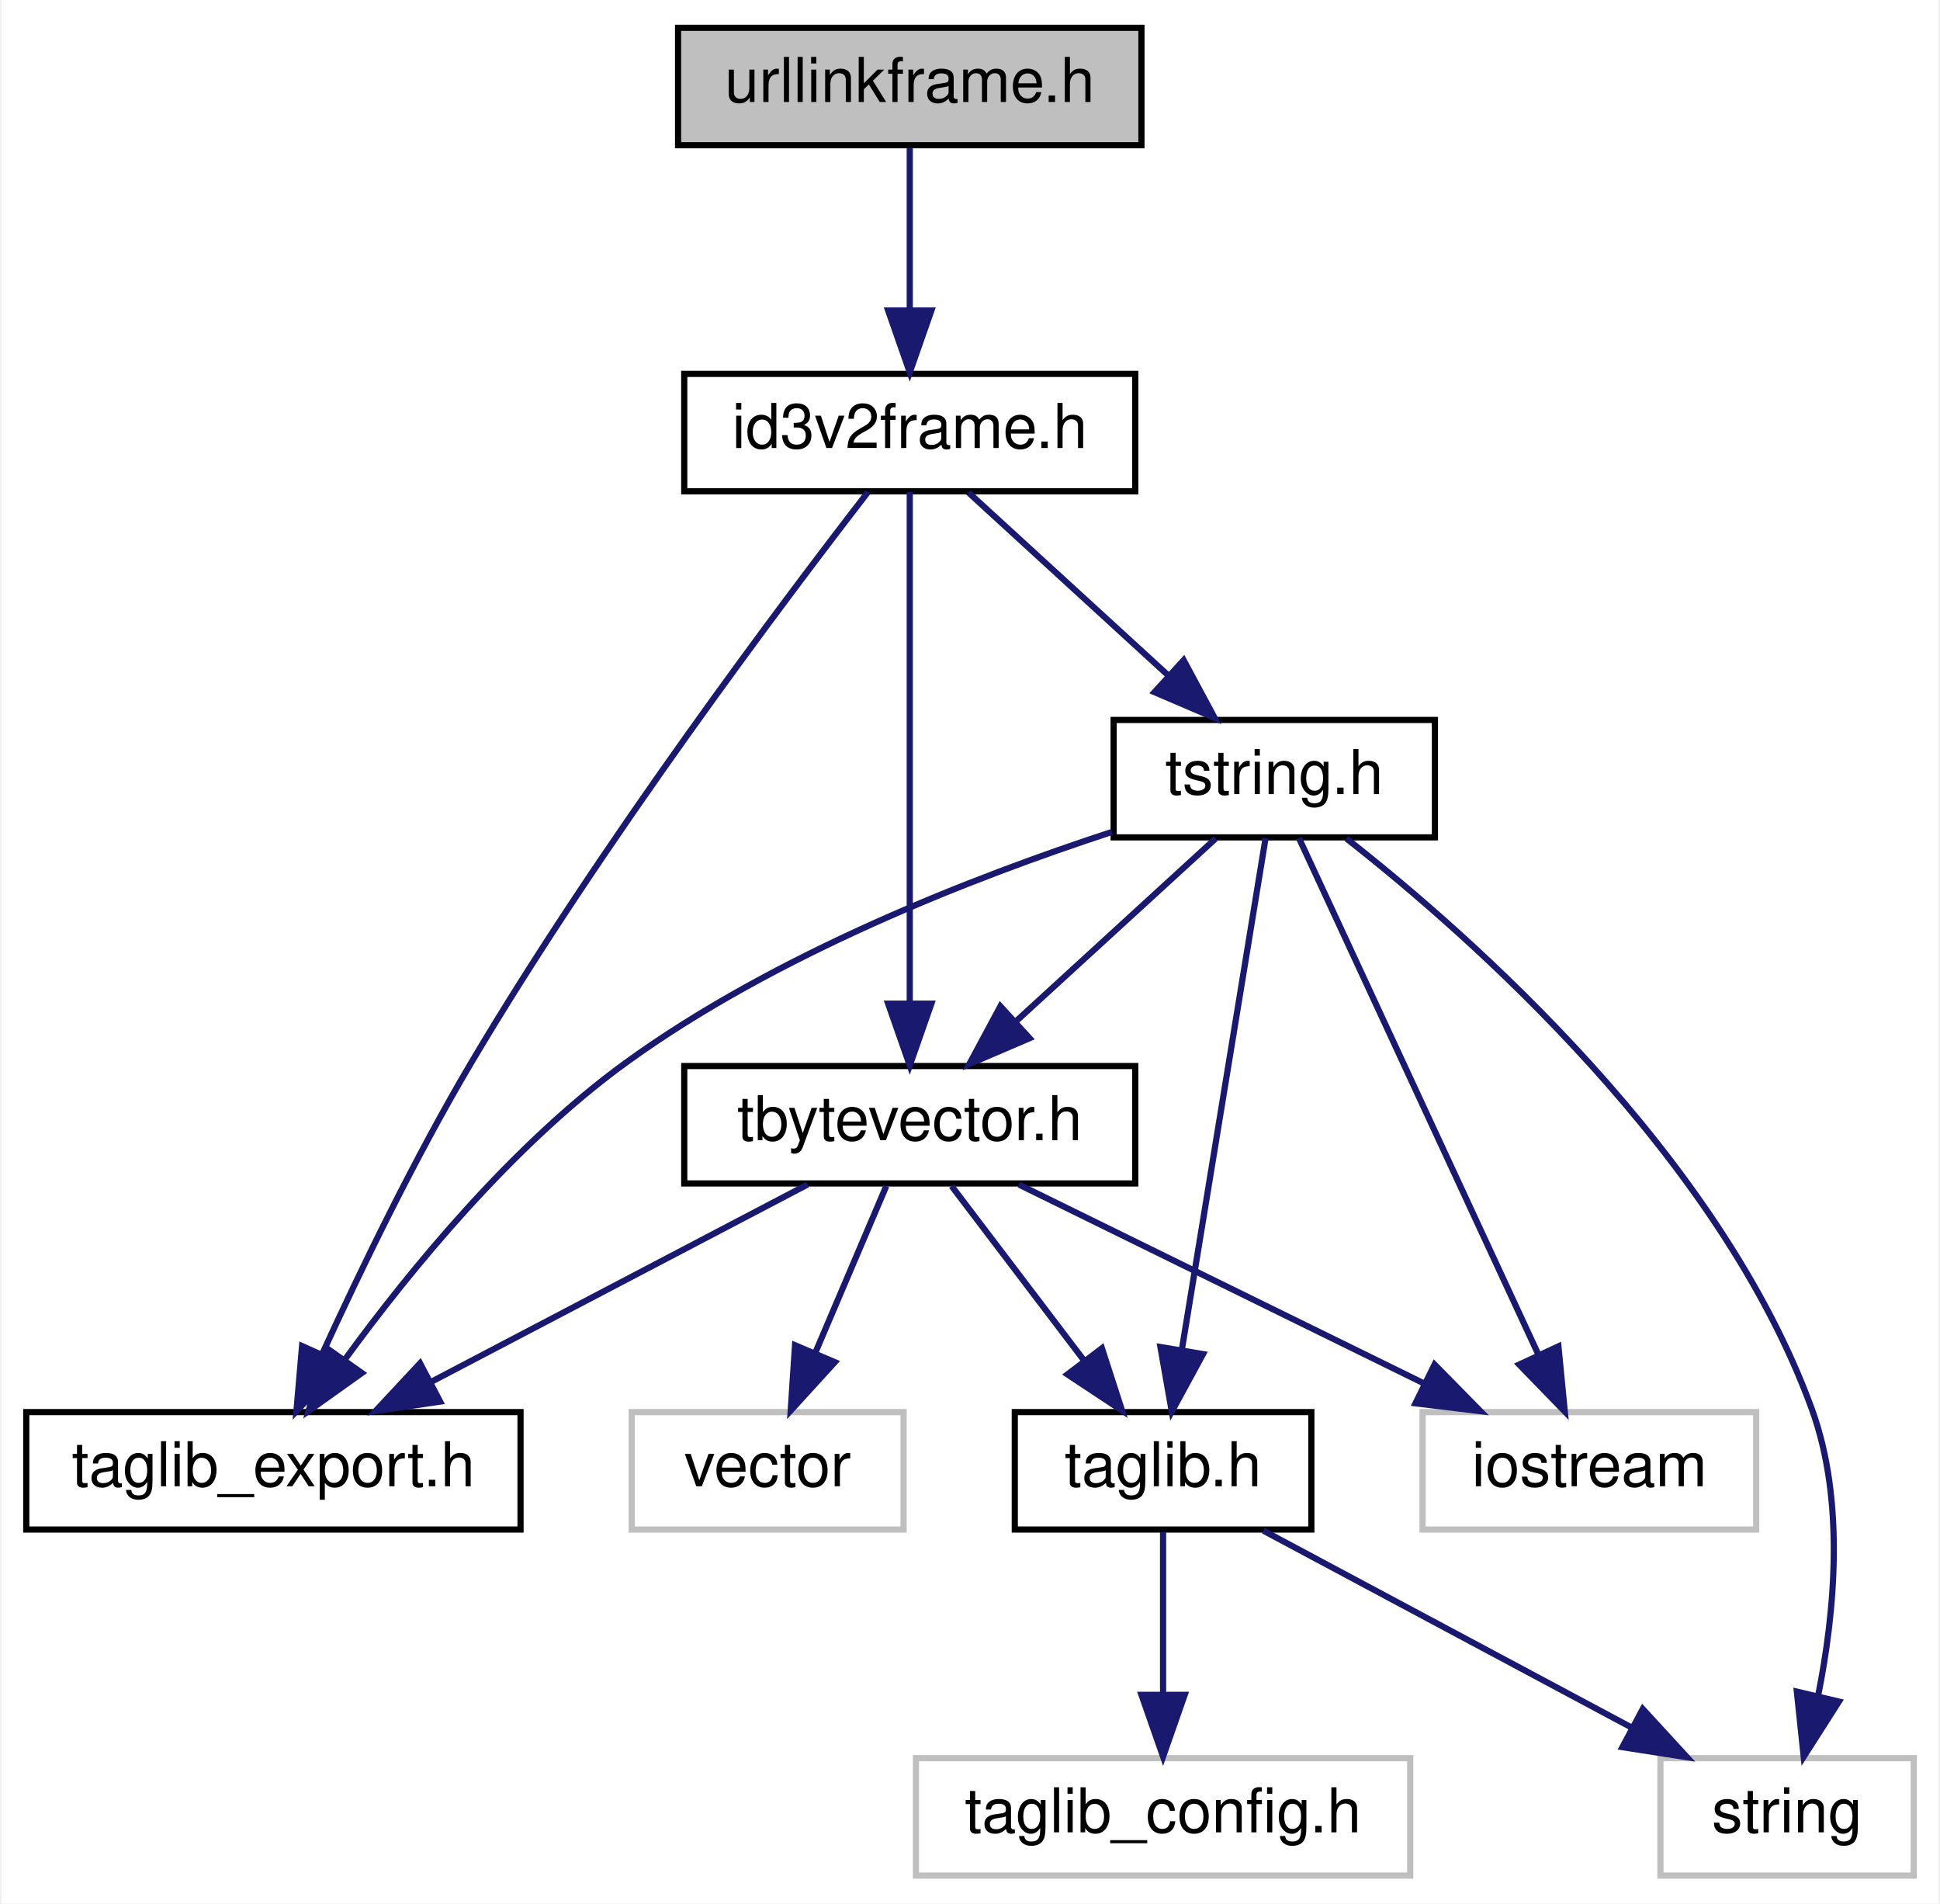
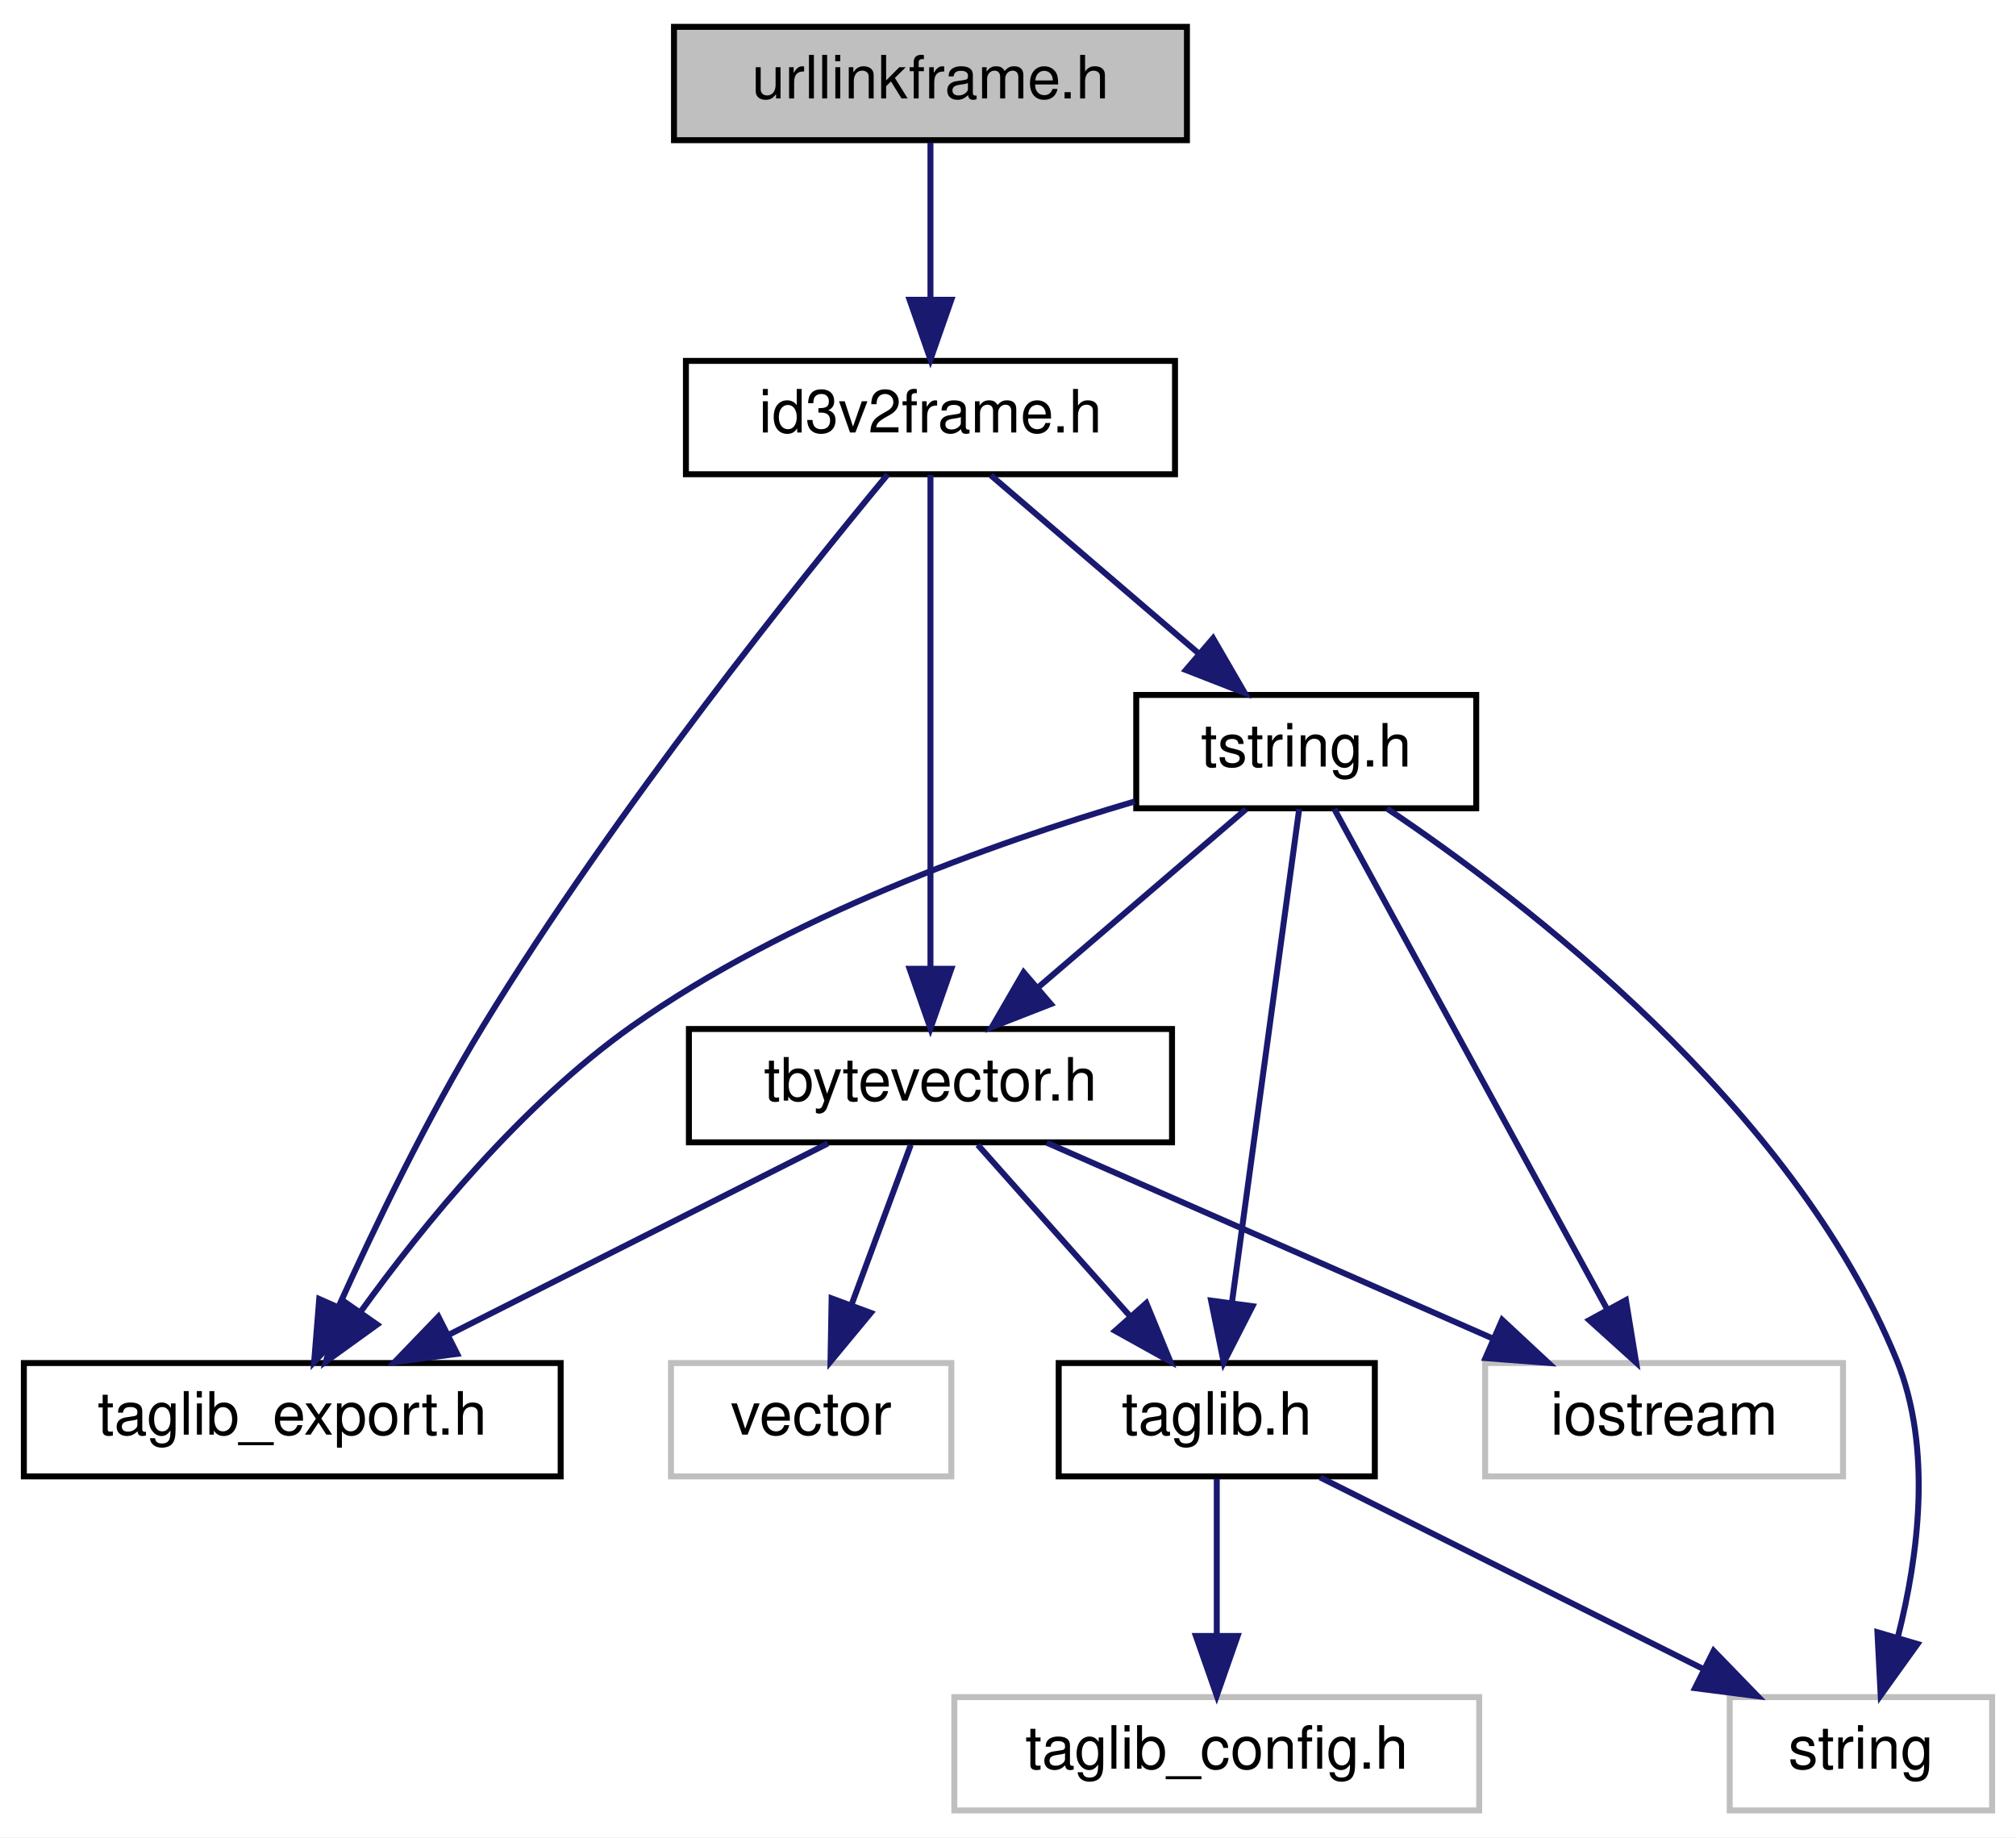
- <svg xmlns="http://www.w3.org/2000/svg" xmlns:xlink="http://www.w3.org/1999/xlink" width="314pt" height="308pt" viewBox="0.00 0.00 313.50 308.00">
+ <svg xmlns="http://www.w3.org/2000/svg" xmlns:xlink="http://www.w3.org/1999/xlink" width="338pt" height="308pt" viewBox="0.00 0.00 338.00 308.00">
  <g id="graph0" class="graph" transform="scale(1 1) rotate(0) translate(4 304)">
-     <polygon fill="white" stroke="transparent" points="-4,4 -4,-304 309.5,-304 309.5,4 -4,4" />
+     <polygon fill="white" stroke="transparent" points="-4,4 -4,-304 334,-304 334,4 -4,4" />
    <g id="node1" class="node">
      <g id="a_node1">
        <a xlink:title=" ">
-           <polygon fill="#bfbfbf" stroke="black" points="105.5,-280.5 105.5,-299.5 180.5,-299.5 180.5,-280.5 105.5,-280.5" />
-           <text text-anchor="middle" x="143" y="-287.5" font-family="Helvetica,sans-Serif" font-size="10.00">urllinkframe.h</text>
+           <polygon fill="#bfbfbf" stroke="black" points="109,-280.5 109,-299.5 195,-299.5 195,-280.5 109,-280.5" />
+           <text text-anchor="middle" x="152" y="-287.5" font-family="Helvetica,sans-Serif" font-size="10.00">urllinkframe.h</text>
        </a>
      </g>
    </g>
    <g id="node2" class="node">
      <g id="a_node2">
        <a xlink:href="id3v2frame_8h.html" target="_top" xlink:title=" ">
-           <polygon fill="white" stroke="black" points="106.5,-224.5 106.5,-243.5 179.5,-243.5 179.5,-224.5 106.5,-224.5" />
-           <text text-anchor="middle" x="143" y="-231.5" font-family="Helvetica,sans-Serif" font-size="10.00">id3v2frame.h</text>
+           <polygon fill="white" stroke="black" points="111,-224.5 111,-243.5 193,-243.5 193,-224.5 111,-224.5" />
+           <text text-anchor="middle" x="152" y="-231.5" font-family="Helvetica,sans-Serif" font-size="10.00">id3v2frame.h</text>
        </a>
      </g>
    </g>
    <g id="edge1" class="edge">
-       <path fill="none" stroke="midnightblue" d="M143,-280.08C143,-273.01 143,-262.86 143,-253.99" />
-       <polygon fill="midnightblue" stroke="midnightblue" points="146.5,-253.75 143,-243.75 139.5,-253.75 146.5,-253.75" />
+       <path fill="none" stroke="midnightblue" d="M152,-280.08C152,-273.01 152,-262.86 152,-253.99" />
+       <polygon fill="midnightblue" stroke="midnightblue" points="155.5,-253.75 152,-243.75 148.5,-253.75 155.5,-253.75" />
    </g>
    <g id="node3" class="node">
      <g id="a_node3">
        <a xlink:href="tstring_8h.html" target="_top" xlink:title=" ">
-           <polygon fill="white" stroke="black" points="176,-168.5 176,-187.5 228,-187.5 228,-168.5 176,-168.5" />
-           <text text-anchor="middle" x="202" y="-175.5" font-family="Helvetica,sans-Serif" font-size="10.00">tstring.h</text>
+           <polygon fill="white" stroke="black" points="186.5,-168.5 186.5,-187.5 243.5,-187.5 243.5,-168.5 186.5,-168.5" />
+           <text text-anchor="middle" x="215" y="-175.5" font-family="Helvetica,sans-Serif" font-size="10.00">tstring.h</text>
        </a>
      </g>
    </g>
    <g id="edge2" class="edge">
-       <path fill="none" stroke="midnightblue" d="M152.48,-224.32C161.2,-216.34 174.34,-204.31 184.9,-194.65" />
-       <polygon fill="midnightblue" stroke="midnightblue" points="187.33,-197.17 192.35,-187.83 182.61,-192 187.33,-197.17" />
+       <path fill="none" stroke="midnightblue" d="M162.12,-224.32C171.53,-216.26 185.74,-204.08 197.07,-194.37" />
+       <polygon fill="midnightblue" stroke="midnightblue" points="199.38,-197 204.69,-187.83 194.82,-191.68 199.38,-197" />
    </g>
    <g id="node4" class="node">
      <g id="a_node4">
        <a xlink:href="taglib__export_8h.html" target="_top" xlink:title=" ">
-           <polygon fill="white" stroke="black" points="0,-56.5 0,-75.5 80,-75.5 80,-56.5 0,-56.5" />
-           <text text-anchor="middle" x="40" y="-63.5" font-family="Helvetica,sans-Serif" font-size="10.00">taglib_export.h</text>
+           <polygon fill="white" stroke="black" points="0,-56.5 0,-75.5 90,-75.5 90,-56.5 0,-56.5" />
+           <text text-anchor="middle" x="45" y="-63.5" font-family="Helvetica,sans-Serif" font-size="10.00">taglib_export.h</text>
        </a>
      </g>
    </g>
    <g id="edge15" class="edge">
-       <path fill="none" stroke="midnightblue" d="M136.25,-224.39C123.04,-207.33 93.2,-167.77 72,-132 62.89,-116.63 54.04,-98.31 47.96,-85.04" />
-       <polygon fill="midnightblue" stroke="midnightblue" points="51.03,-83.32 43.73,-75.64 44.64,-86.19 51.03,-83.32" />
+       <path fill="none" stroke="midnightblue" d="M144.82,-224.46C130.77,-207.52 99.08,-168.16 77,-132 67.69,-116.75 58.86,-98.42 52.84,-85.11" />
+       <polygon fill="midnightblue" stroke="midnightblue" points="55.92,-83.4 48.67,-75.68 49.52,-86.24 55.92,-83.4" />
    </g>
    <g id="node8" class="node">
      <g id="a_node8">
        <a xlink:href="tbytevector_8h.html" target="_top" xlink:title=" ">
-           <polygon fill="white" stroke="black" points="106.5,-112.5 106.5,-131.5 179.5,-131.5 179.5,-112.5 106.5,-112.5" />
-           <text text-anchor="middle" x="143" y="-119.5" font-family="Helvetica,sans-Serif" font-size="10.00">tbytevector.h</text>
+           <polygon fill="white" stroke="black" points="111.5,-112.5 111.5,-131.5 192.5,-131.5 192.5,-112.5 111.5,-112.5" />
+           <text text-anchor="middle" x="152" y="-119.5" font-family="Helvetica,sans-Serif" font-size="10.00">tbytevector.h</text>
        </a>
      </g>
    </g>
    <g id="edge14" class="edge">
-       <path fill="none" stroke="midnightblue" d="M143,-224.37C143,-206.62 143,-165.67 143,-141.6" />
-       <polygon fill="midnightblue" stroke="midnightblue" points="146.5,-141.59 143,-131.59 139.5,-141.59 146.5,-141.59" />
+       <path fill="none" stroke="midnightblue" d="M152,-224.37C152,-206.62 152,-165.67 152,-141.6" />
+       <polygon fill="midnightblue" stroke="midnightblue" points="155.5,-141.59 152,-131.59 148.5,-141.59 155.5,-141.59" />
    </g>
    <g id="edge3" class="edge">
-       <path fill="none" stroke="midnightblue" d="M175.73,-169.38C153.41,-162.09 121.24,-149.59 97,-132 78.67,-118.69 62.14,-98.48 51.66,-84.13" />
-       <polygon fill="midnightblue" stroke="midnightblue" points="54.32,-81.83 45.69,-75.68 48.6,-85.87 54.32,-81.83" />
+       <path fill="none" stroke="midnightblue" d="M186.23,-169.64C162.22,-162.58 127.87,-150.27 102,-132 83.5,-118.93 67,-98.68 56.57,-84.25" />
+       <polygon fill="midnightblue" stroke="midnightblue" points="59.23,-81.95 50.64,-75.75 53.49,-85.96 59.23,-81.95" />
    </g>
    <g id="node5" class="node">
      <g id="a_node5">
        <a xlink:href="taglib_8h.html" target="_top" xlink:title=" ">
-           <polygon fill="white" stroke="black" points="160,-56.5 160,-75.5 208,-75.5 208,-56.5 160,-56.5" />
-           <text text-anchor="middle" x="184" y="-63.5" font-family="Helvetica,sans-Serif" font-size="10.00">taglib.h</text>
+           <polygon fill="white" stroke="black" points="173.5,-56.5 173.5,-75.5 226.5,-75.5 226.5,-56.5 173.5,-56.5" />
+           <text text-anchor="middle" x="200" y="-63.5" font-family="Helvetica,sans-Serif" font-size="10.00">taglib.h</text>
        </a>
      </g>
    </g>
    <g id="edge4" class="edge">
-       <path fill="none" stroke="midnightblue" d="M200.59,-168.37C197.68,-150.62 190.98,-109.67 187.04,-85.6" />
-       <polygon fill="midnightblue" stroke="midnightblue" points="190.47,-84.89 185.41,-75.59 183.57,-86.03 190.47,-84.89" />
+       <path fill="none" stroke="midnightblue" d="M213.82,-168.37C211.4,-150.62 205.82,-109.67 202.54,-85.6" />
+       <polygon fill="midnightblue" stroke="midnightblue" points="205.99,-85.03 201.17,-75.59 199.05,-85.97 205.99,-85.03" />
    </g>
    <g id="node7" class="node">
      <g id="a_node7">
        <a xlink:title=" ">
-           <polygon fill="white" stroke="#bfbfbf" points="264.5,-0.5 264.5,-19.5 305.5,-19.5 305.5,-0.5 264.5,-0.5" />
-           <text text-anchor="middle" x="285" y="-7.5" font-family="Helvetica,sans-Serif" font-size="10.00">string</text>
+           <polygon fill="white" stroke="#bfbfbf" points="286,-0.5 286,-19.5 330,-19.5 330,-0.5 286,-0.5" />
+           <text text-anchor="middle" x="308" y="-7.5" font-family="Helvetica,sans-Serif" font-size="10.00">string</text>
        </a>
      </g>
    </g>
    <g id="edge12" class="edge">
-       <path fill="none" stroke="midnightblue" d="M213.68,-168.31C233.75,-152.57 274.04,-117.1 289,-76 294.44,-61.06 292.7,-42.92 290.02,-29.6" />
-       <polygon fill="midnightblue" stroke="midnightblue" points="293.39,-28.66 287.69,-19.73 286.58,-30.27 293.39,-28.66" />
+       <path fill="none" stroke="midnightblue" d="M228.55,-168.45C251.34,-153.17 296.55,-118.73 314,-76 320.02,-61.25 317.62,-43.09 314.23,-29.72" />
+       <polygon fill="midnightblue" stroke="midnightblue" points="317.49,-28.4 311.31,-19.79 310.77,-30.37 317.49,-28.4" />
    </g>
    <g id="edge7" class="edge">
-       <path fill="none" stroke="midnightblue" d="M192.52,-168.32C183.8,-160.34 170.66,-148.31 160.1,-138.65" />
-       <polygon fill="midnightblue" stroke="midnightblue" points="162.39,-136 152.65,-131.83 157.67,-141.17 162.39,-136" />
+       <path fill="none" stroke="midnightblue" d="M204.88,-168.32C195.47,-160.26 181.26,-148.08 169.93,-138.37" />
+       <polygon fill="midnightblue" stroke="midnightblue" points="172.18,-135.68 162.31,-131.83 167.62,-141 172.18,-135.68" />
    </g>
    <g id="node10" class="node">
      <g id="a_node10">
        <a xlink:title=" ">
-           <polygon fill="white" stroke="#bfbfbf" points="226,-56.5 226,-75.5 280,-75.5 280,-56.5 226,-56.5" />
-           <text text-anchor="middle" x="253" y="-63.5" font-family="Helvetica,sans-Serif" font-size="10.00">iostream</text>
+           <polygon fill="white" stroke="#bfbfbf" points="245,-56.5 245,-75.5 305,-75.5 305,-56.5 245,-56.5" />
+           <text text-anchor="middle" x="275" y="-63.5" font-family="Helvetica,sans-Serif" font-size="10.00">iostream</text>
        </a>
      </g>
    </g>
    <g id="edge13" class="edge">
-       <path fill="none" stroke="midnightblue" d="M206,-168.37C214.31,-150.46 233.56,-108.92 244.68,-84.95" />
-       <polygon fill="midnightblue" stroke="midnightblue" points="247.99,-86.14 249.02,-75.59 241.64,-83.19 247.99,-86.14" />
+       <path fill="none" stroke="midnightblue" d="M219.71,-168.37C229.52,-150.38 252.34,-108.55 265.39,-84.63" />
+       <polygon fill="midnightblue" stroke="midnightblue" points="268.6,-86.05 270.31,-75.59 262.45,-82.69 268.6,-86.05" />
    </g>
    <g id="node6" class="node">
      <g id="a_node6">
        <a xlink:title=" ">
-           <polygon fill="white" stroke="#bfbfbf" points="144,-0.5 144,-19.5 224,-19.5 224,-0.5 144,-0.5" />
-           <text text-anchor="middle" x="184" y="-7.5" font-family="Helvetica,sans-Serif" font-size="10.00">taglib_config.h</text>
+           <polygon fill="white" stroke="#bfbfbf" points="156,-0.5 156,-19.5 244,-19.5 244,-0.5 156,-0.5" />
+           <text text-anchor="middle" x="200" y="-7.5" font-family="Helvetica,sans-Serif" font-size="10.00">taglib_config.h</text>
        </a>
      </g>
    </g>
    <g id="edge5" class="edge">
-       <path fill="none" stroke="midnightblue" d="M184,-56.08C184,-49.01 184,-38.86 184,-29.99" />
-       <polygon fill="midnightblue" stroke="midnightblue" points="187.5,-29.75 184,-19.75 180.5,-29.75 187.5,-29.75" />
+       <path fill="none" stroke="midnightblue" d="M200,-56.08C200,-49.01 200,-38.86 200,-29.99" />
+       <polygon fill="midnightblue" stroke="midnightblue" points="203.5,-29.75 200,-19.75 196.5,-29.75 203.5,-29.75" />
    </g>
    <g id="edge6" class="edge">
-       <path fill="none" stroke="midnightblue" d="M200.23,-56.32C216.35,-47.7 241.3,-34.36 259.96,-24.39" />
-       <polygon fill="midnightblue" stroke="midnightblue" points="261.64,-27.46 268.81,-19.65 258.34,-21.28 261.64,-27.46" />
+       <path fill="none" stroke="midnightblue" d="M217.35,-56.32C234.67,-47.66 261.52,-34.24 281.5,-24.25" />
+       <polygon fill="midnightblue" stroke="midnightblue" points="283.31,-27.26 290.69,-19.65 280.18,-21 283.31,-27.26" />
    </g>
    <g id="edge9" class="edge">
-       <path fill="none" stroke="midnightblue" d="M126.45,-112.32C110.01,-103.7 84.57,-90.36 65.53,-80.39" />
-       <polygon fill="midnightblue" stroke="midnightblue" points="66.99,-77.2 56.51,-75.65 63.74,-83.4 66.99,-77.2" />
+       <path fill="none" stroke="midnightblue" d="M134.81,-112.32C117.65,-103.66 91.05,-90.24 71.25,-80.25" />
+       <polygon fill="midnightblue" stroke="midnightblue" points="72.65,-77.04 62.15,-75.65 69.5,-83.28 72.65,-77.04" />
    </g>
    <g id="edge8" class="edge">
-       <path fill="none" stroke="midnightblue" d="M149.77,-112.08C155.56,-104.46 164.06,-93.26 171.14,-83.94" />
-       <polygon fill="midnightblue" stroke="midnightblue" points="174.1,-85.83 177.36,-75.75 168.52,-81.6 174.1,-85.83" />
+       <path fill="none" stroke="midnightblue" d="M159.93,-112.08C166.85,-104.3 177.07,-92.8 185.45,-83.37" />
+       <polygon fill="midnightblue" stroke="midnightblue" points="188.19,-85.55 192.22,-75.75 182.96,-80.9 188.19,-85.55" />
    </g>
    <g id="node9" class="node">
      <g id="a_node9">
        <a xlink:title=" ">
-           <polygon fill="white" stroke="#bfbfbf" points="98,-56.5 98,-75.5 142,-75.5 142,-56.5 98,-56.5" />
-           <text text-anchor="middle" x="120" y="-63.5" font-family="Helvetica,sans-Serif" font-size="10.00">vector</text>
+           <polygon fill="white" stroke="#bfbfbf" points="108.5,-56.5 108.5,-75.5 155.5,-75.5 155.5,-56.5 108.5,-56.5" />
+           <text text-anchor="middle" x="132" y="-63.5" font-family="Helvetica,sans-Serif" font-size="10.00">vector</text>
        </a>
      </g>
    </g>
    <g id="edge10" class="edge">
-       <path fill="none" stroke="midnightblue" d="M139.2,-112.08C136.09,-104.77 131.58,-94.18 127.71,-85.1" />
-       <polygon fill="midnightblue" stroke="midnightblue" points="130.87,-83.58 123.73,-75.75 124.43,-86.32 130.87,-83.58" />
+       <path fill="none" stroke="midnightblue" d="M148.7,-112.08C146.02,-104.85 142.15,-94.41 138.81,-85.4" />
+       <polygon fill="midnightblue" stroke="midnightblue" points="142,-83.91 135.24,-75.75 135.43,-86.34 142,-83.91" />
    </g>
    <g id="edge11" class="edge">
-       <path fill="none" stroke="midnightblue" d="M160.67,-112.32C178.39,-103.62 205.9,-90.12 226.29,-80.11" />
-       <polygon fill="midnightblue" stroke="midnightblue" points="227.94,-83.2 235.37,-75.65 224.85,-76.92 227.94,-83.2" />
+       <path fill="none" stroke="midnightblue" d="M171.49,-112.44C191.64,-103.6 223.32,-89.69 246.33,-79.59" />
+       <polygon fill="midnightblue" stroke="midnightblue" points="247.85,-82.74 255.6,-75.52 245.04,-76.33 247.85,-82.74" />
    </g>
  </g>
</svg>
